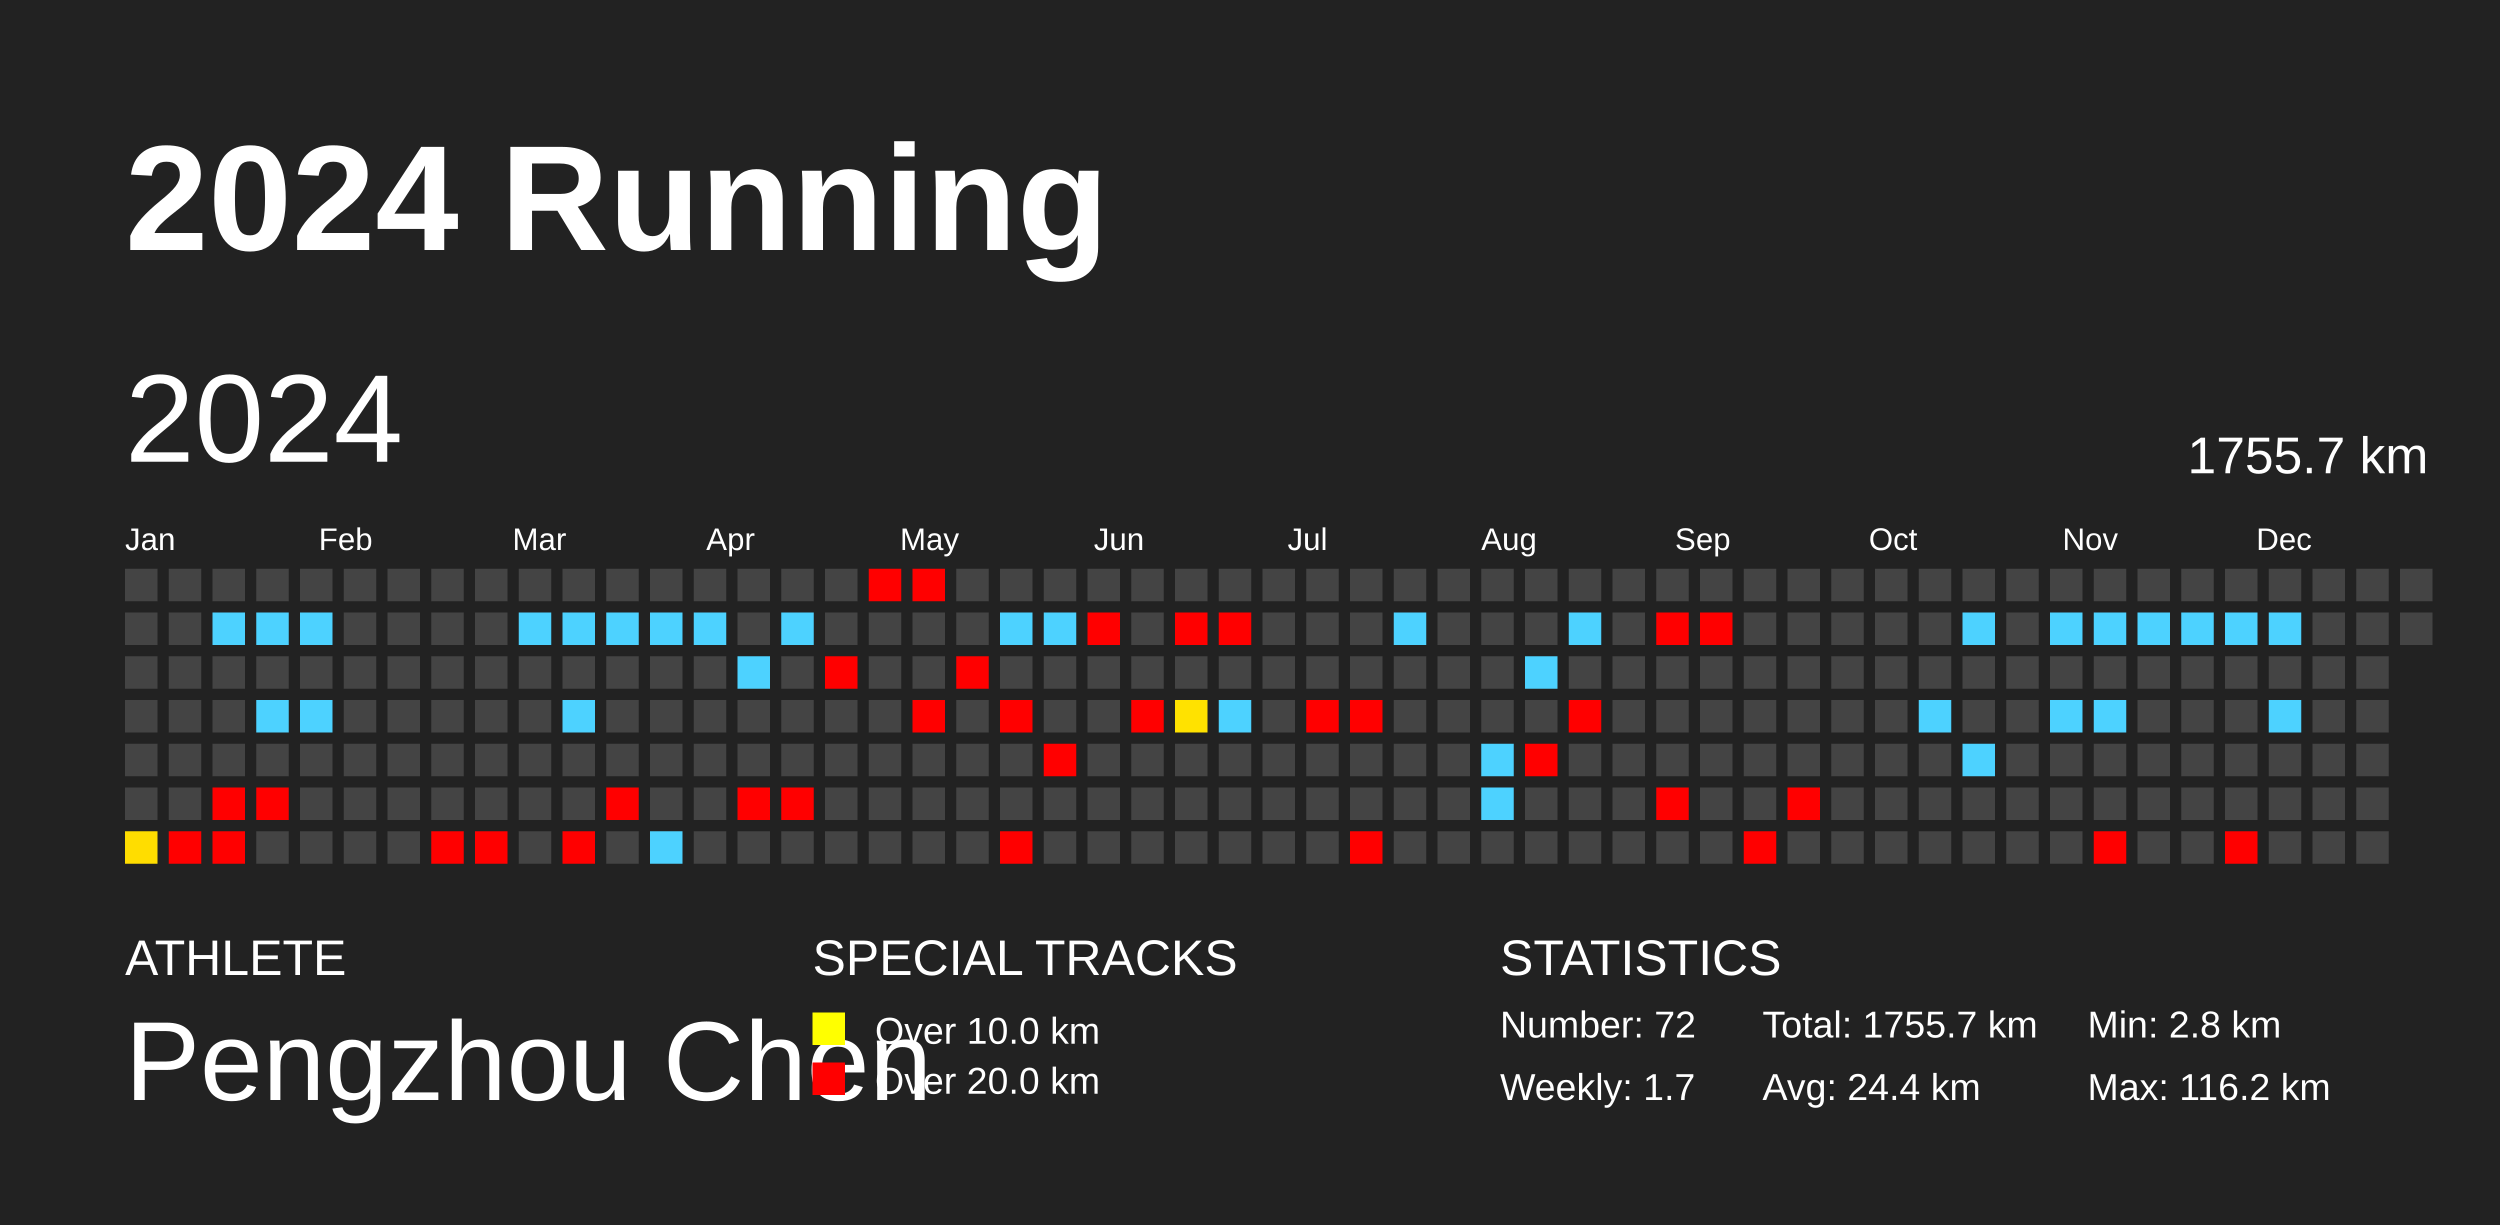
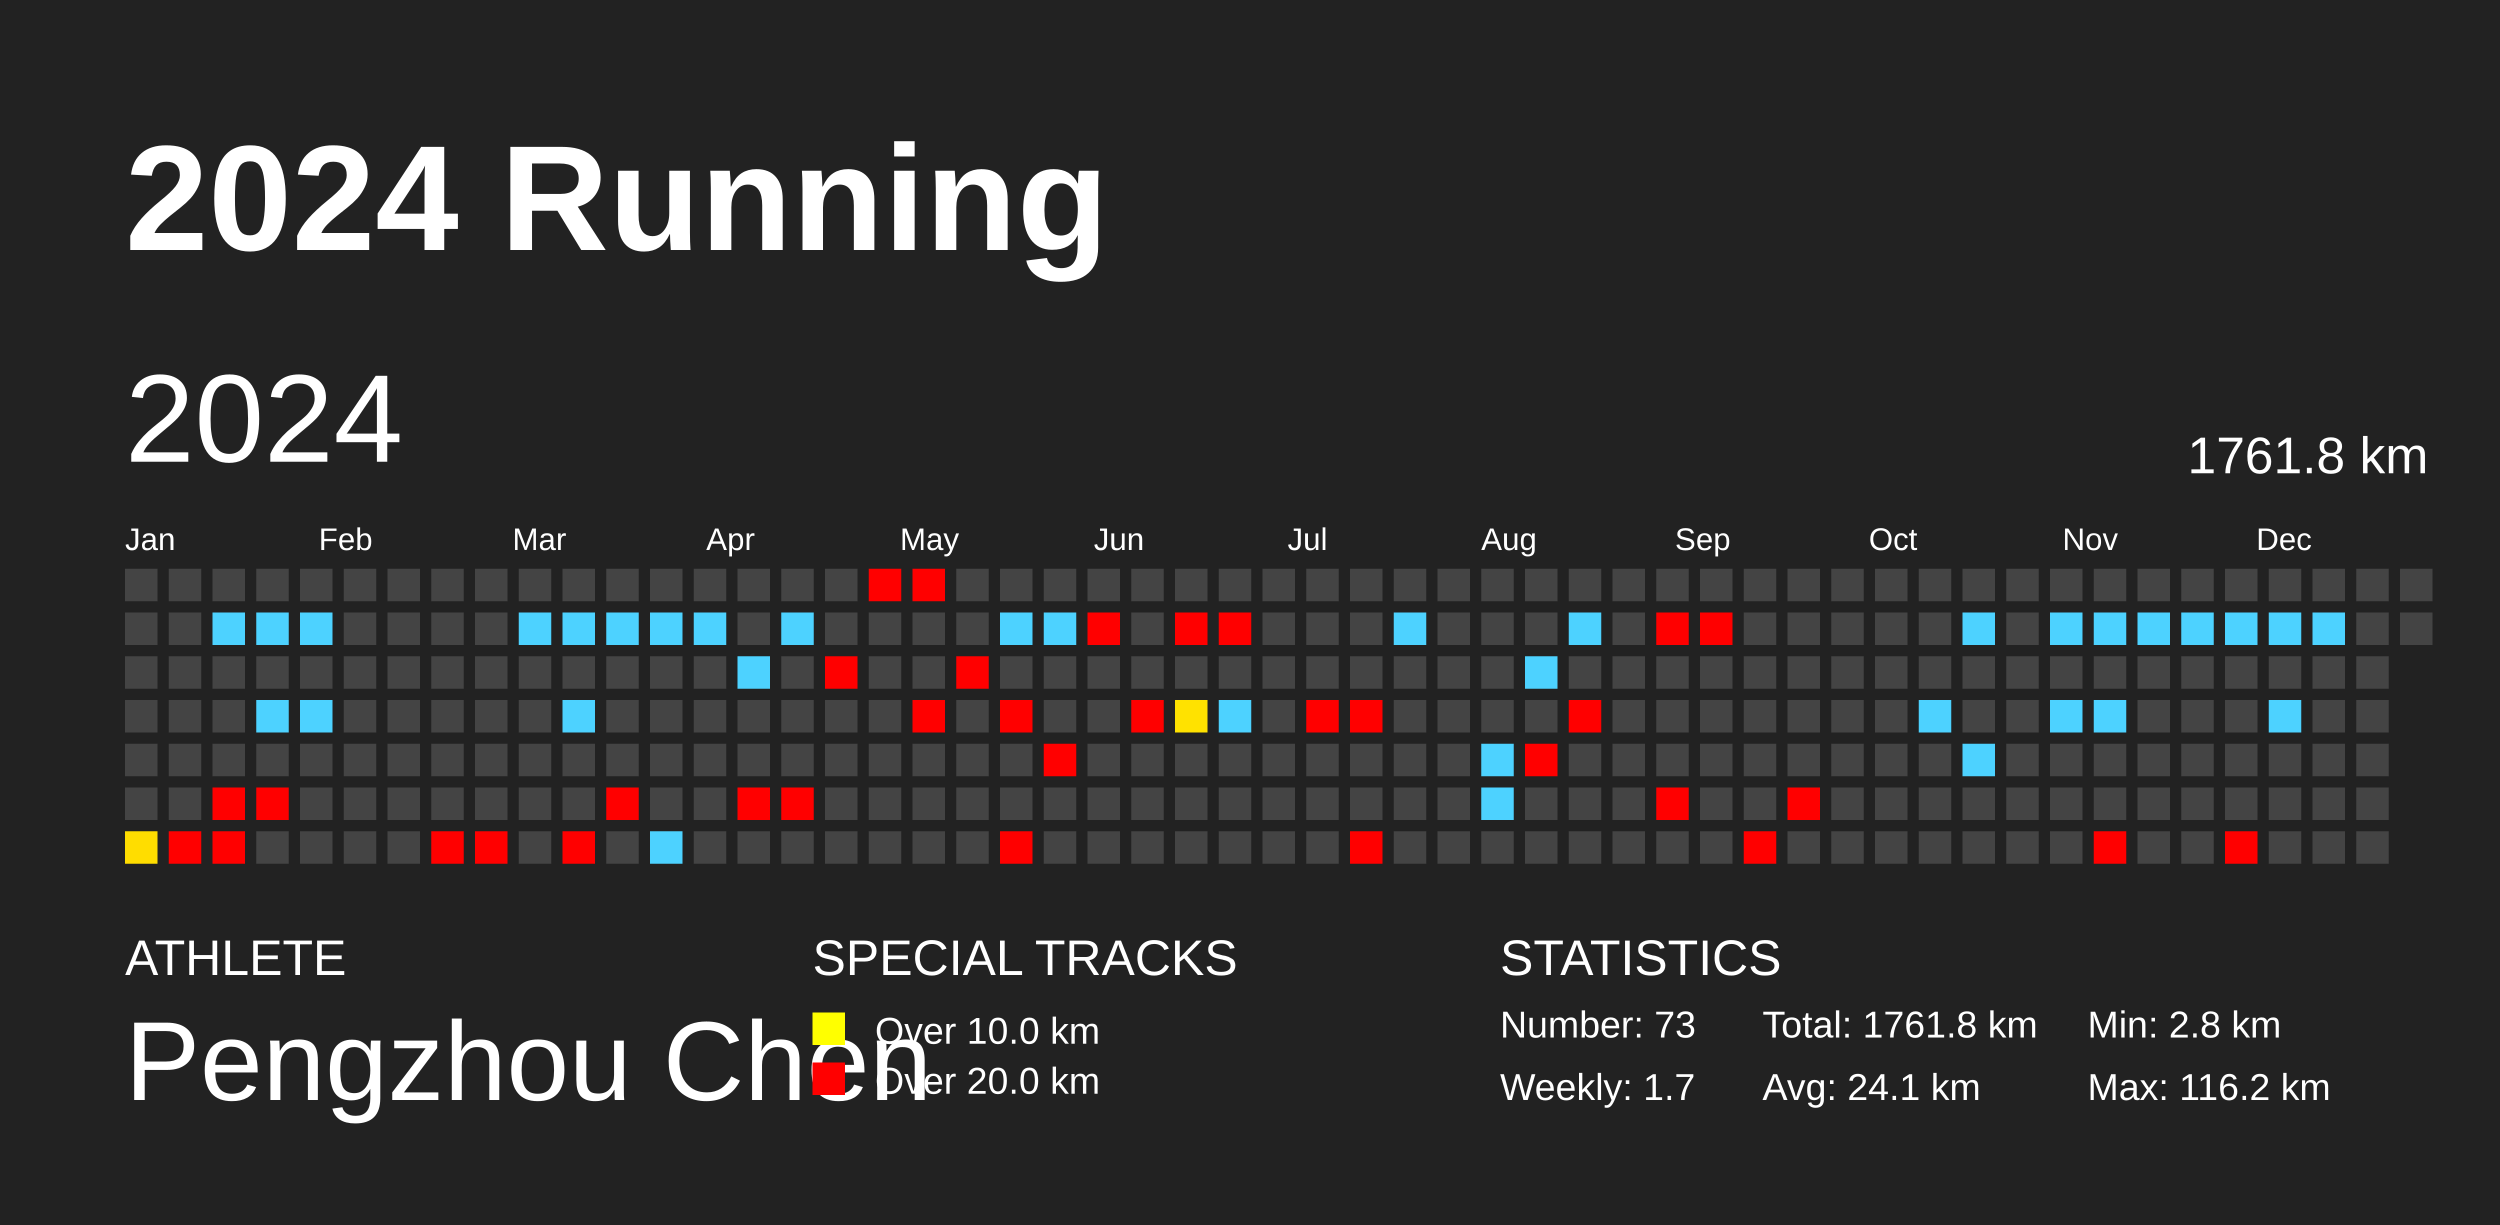
<svg xmlns="http://www.w3.org/2000/svg" baseProfile="full" height="98mm" version="1.1" viewBox="0,0,200,98" width="200mm">
  <defs />
  <rect fill="#222222" height="98" width="200" x="0" y="0" />
  <text fill="#FFFFFF" style="font-size:12px; font-family:Arial; font-weight:bold;" x="10" y="20">2024 Running</text>
  <text fill="#FFFFFF" style="font-size:4px; font-family:Arial" x="10" y="78">ATHLETE</text>
  <text fill="#FFFFFF" style="font-size:9px; font-family:Arial" x="10" y="88">Pengzhou Chen</text>
  <text fill="#FFFFFF" style="font-size:4px; font-family:Arial" x="65" y="78">SPECIAL TRACKS</text>
  <rect fill="yellow" height="2.6" width="2.6" x="65" y="81" />
  <text fill="#FFFFFF" style="font-size:3px; font-family:Arial" x="70" y="83.5">Over 10.0 km</text>
  <rect fill="red" height="2.6" width="2.6" x="65" y="85" />
  <text fill="#FFFFFF" style="font-size:3px; font-family:Arial" x="70" y="87.5">Over 20.0 km</text>
  <text fill="#FFFFFF" style="font-size:4px; font-family:Arial" x="120" y="78">STATISTICS</text>
-   <text fill="#FFFFFF" style="font-size:3px; font-family:Arial" x="120" y="83">Number: 72</text>
+   <text fill="#FFFFFF" style="font-size:3px; font-family:Arial" x="120" y="83">Number: 73</text>
  <text fill="#FFFFFF" style="font-size:3px; font-family:Arial" x="120" y="88">Weekly: 1.7</text>
-   <text fill="#FFFFFF" style="font-size:3px; font-family:Arial" x="141" y="83">Total: 1755.7 km</text>
-   <text fill="#FFFFFF" style="font-size:3px; font-family:Arial" x="141" y="88">Avg: 24.4 km</text>
+   <text fill="#FFFFFF" style="font-size:3px; font-family:Arial" x="141" y="83">Total: 1761.8 km</text>
+   <text fill="#FFFFFF" style="font-size:3px; font-family:Arial" x="141" y="88">Avg: 24.1 km</text>
  <text fill="#FFFFFF" style="font-size:3px; font-family:Arial" x="167" y="83">Min: 2.8 km</text>
  <text fill="#FFFFFF" style="font-size:3px; font-family:Arial" x="167" y="88">Max: 116.2 km</text>
  <text dominant-baseline="hanging" fill="#FFFFFF" style="font-size:10.0px; font-family:Arial;" x="10" y="30">2024</text>
-   <text dominant-baseline="hanging" fill="#FFFFFF" style="font-size:4.125px; font-family:Arial;" x="175" y="35">1755.7 km</text>
+   <text dominant-baseline="hanging" fill="#FFFFFF" style="font-size:4.125px; font-family:Arial;" x="175" y="35">1761.8 km</text>
  <text fill="#FFFFFF" style="font-size:2.5px; font-family:Arial" x="10.0" y="44">Jan</text>
  <text fill="#FFFFFF" style="font-size:2.5px; font-family:Arial" x="25.5" y="44">Feb</text>
  <text fill="#FFFFFF" style="font-size:2.5px; font-family:Arial" x="41.0" y="44">Mar</text>
  <text fill="#FFFFFF" style="font-size:2.5px; font-family:Arial" x="56.5" y="44">Apr</text>
  <text fill="#FFFFFF" style="font-size:2.5px; font-family:Arial" x="72.0" y="44">May</text>
  <text fill="#FFFFFF" style="font-size:2.5px; font-family:Arial" x="87.5" y="44">Jun</text>
  <text fill="#FFFFFF" style="font-size:2.5px; font-family:Arial" x="103.0" y="44">Jul</text>
  <text fill="#FFFFFF" style="font-size:2.5px; font-family:Arial" x="118.5" y="44">Aug</text>
  <text fill="#FFFFFF" style="font-size:2.5px; font-family:Arial" x="134.0" y="44">Sep</text>
  <text fill="#FFFFFF" style="font-size:2.5px; font-family:Arial" x="149.5" y="44">Oct</text>
  <text fill="#FFFFFF" style="font-size:2.5px; font-family:Arial" x="165.0" y="44">Nov</text>
  <text fill="#FFFFFF" style="font-size:2.5px; font-family:Arial" x="180.5" y="44">Dec</text>
  <rect fill="#444444" height="2.6" width="2.6" x="10.0" y="45.5" />
  <rect fill="#444444" height="2.6" width="2.6" x="10.0" y="49.0" />
  <rect fill="#444444" height="2.6" width="2.6" x="10.0" y="52.5" />
  <rect fill="#444444" height="2.6" width="2.6" x="10.0" y="56.0" />
  <rect fill="#444444" height="2.6" width="2.6" x="10.0" y="59.5" />
  <rect fill="#444444" height="2.6" width="2.6" x="10.0" y="63.0" />
  <rect fill="#ffdd00" height="2.6" width="2.6" x="10.0" y="66.5" />
  <rect fill="#444444" height="2.6" width="2.6" x="13.5" y="45.5" />
  <rect fill="#444444" height="2.6" width="2.6" x="13.5" y="49.0" />
  <rect fill="#444444" height="2.6" width="2.6" x="13.5" y="52.5" />
  <rect fill="#444444" height="2.6" width="2.6" x="13.5" y="56.0" />
  <rect fill="#444444" height="2.6" width="2.6" x="13.5" y="59.5" />
  <rect fill="#444444" height="2.6" width="2.6" x="13.5" y="63.0" />
  <rect fill="red" height="2.6" width="2.6" x="13.5" y="66.5" />
  <rect fill="#444444" height="2.6" width="2.6" x="17.0" y="45.5" />
  <rect fill="#4dd2ff" height="2.6" width="2.6" x="17.0" y="49.0" />
  <rect fill="#444444" height="2.6" width="2.6" x="17.0" y="52.5" />
  <rect fill="#444444" height="2.6" width="2.6" x="17.0" y="56.0" />
  <rect fill="#444444" height="2.6" width="2.6" x="17.0" y="59.5" />
  <rect fill="red" height="2.6" width="2.6" x="17.0" y="63.0" />
  <rect fill="red" height="2.6" width="2.6" x="17.0" y="66.5" />
  <rect fill="#444444" height="2.6" width="2.6" x="20.5" y="45.5" />
  <rect fill="#4dd2ff" height="2.6" width="2.6" x="20.5" y="49.0" />
  <rect fill="#444444" height="2.6" width="2.6" x="20.5" y="52.5" />
  <rect fill="#4dd2ff" height="2.6" width="2.6" x="20.5" y="56.0" />
  <rect fill="#444444" height="2.6" width="2.6" x="20.5" y="59.5" />
  <rect fill="red" height="2.6" width="2.6" x="20.5" y="63.0" />
  <rect fill="#444444" height="2.6" width="2.6" x="20.5" y="66.5" />
  <rect fill="#444444" height="2.6" width="2.6" x="24.0" y="45.5" />
  <rect fill="#4dd2ff" height="2.6" width="2.6" x="24.0" y="49.0" />
  <rect fill="#444444" height="2.6" width="2.6" x="24.0" y="52.5" />
  <rect fill="#4dd2ff" height="2.6" width="2.6" x="24.0" y="56.0" />
  <rect fill="#444444" height="2.6" width="2.6" x="24.0" y="59.5" />
  <rect fill="#444444" height="2.6" width="2.6" x="24.0" y="63.0" />
  <rect fill="#444444" height="2.6" width="2.6" x="24.0" y="66.5" />
  <rect fill="#444444" height="2.6" width="2.6" x="27.5" y="45.5" />
  <rect fill="#444444" height="2.6" width="2.6" x="27.5" y="49.0" />
  <rect fill="#444444" height="2.6" width="2.6" x="27.5" y="52.5" />
  <rect fill="#444444" height="2.6" width="2.6" x="27.5" y="56.0" />
  <rect fill="#444444" height="2.6" width="2.6" x="27.5" y="59.5" />
  <rect fill="#444444" height="2.6" width="2.6" x="27.5" y="63.0" />
  <rect fill="#444444" height="2.6" width="2.6" x="27.5" y="66.5" />
  <rect fill="#444444" height="2.6" width="2.6" x="31.0" y="45.5" />
  <rect fill="#444444" height="2.6" width="2.6" x="31.0" y="49.0" />
  <rect fill="#444444" height="2.6" width="2.6" x="31.0" y="52.5" />
  <rect fill="#444444" height="2.6" width="2.6" x="31.0" y="56.0" />
  <rect fill="#444444" height="2.6" width="2.6" x="31.0" y="59.5" />
  <rect fill="#444444" height="2.6" width="2.6" x="31.0" y="63.0" />
  <rect fill="#444444" height="2.6" width="2.6" x="31.0" y="66.5" />
  <rect fill="#444444" height="2.6" width="2.6" x="34.5" y="45.5" />
  <rect fill="#444444" height="2.6" width="2.6" x="34.5" y="49.0" />
  <rect fill="#444444" height="2.6" width="2.6" x="34.5" y="52.5" />
  <rect fill="#444444" height="2.6" width="2.6" x="34.5" y="56.0" />
  <rect fill="#444444" height="2.6" width="2.6" x="34.5" y="59.5" />
  <rect fill="#444444" height="2.6" width="2.6" x="34.5" y="63.0" />
  <rect fill="red" height="2.6" width="2.6" x="34.5" y="66.5" />
  <rect fill="#444444" height="2.6" width="2.6" x="38.0" y="45.5" />
  <rect fill="#444444" height="2.6" width="2.6" x="38.0" y="49.0" />
  <rect fill="#444444" height="2.6" width="2.6" x="38.0" y="52.5" />
  <rect fill="#444444" height="2.6" width="2.6" x="38.0" y="56.0" />
  <rect fill="#444444" height="2.6" width="2.6" x="38.0" y="59.5" />
  <rect fill="#444444" height="2.6" width="2.6" x="38.0" y="63.0" />
  <rect fill="red" height="2.6" width="2.6" x="38.0" y="66.5" />
  <rect fill="#444444" height="2.6" width="2.6" x="41.5" y="45.5" />
  <rect fill="#4dd2ff" height="2.6" width="2.6" x="41.5" y="49.0" />
  <rect fill="#444444" height="2.6" width="2.6" x="41.5" y="52.5" />
  <rect fill="#444444" height="2.6" width="2.6" x="41.5" y="56.0" />
  <rect fill="#444444" height="2.6" width="2.6" x="41.5" y="59.5" />
  <rect fill="#444444" height="2.6" width="2.6" x="41.5" y="63.0" />
  <rect fill="#444444" height="2.6" width="2.6" x="41.5" y="66.5" />
  <rect fill="#444444" height="2.6" width="2.6" x="45.0" y="45.5" />
  <rect fill="#4dd2ff" height="2.6" width="2.6" x="45.0" y="49.0" />
  <rect fill="#444444" height="2.6" width="2.6" x="45.0" y="52.5" />
  <rect fill="#4dd2ff" height="2.6" width="2.6" x="45.0" y="56.0" />
  <rect fill="#444444" height="2.6" width="2.6" x="45.0" y="59.5" />
  <rect fill="#444444" height="2.6" width="2.6" x="45.0" y="63.0" />
  <rect fill="red" height="2.6" width="2.6" x="45.0" y="66.5" />
  <rect fill="#444444" height="2.6" width="2.6" x="48.5" y="45.5" />
  <rect fill="#4dd2ff" height="2.6" width="2.6" x="48.5" y="49.0" />
  <rect fill="#444444" height="2.6" width="2.6" x="48.5" y="52.5" />
  <rect fill="#444444" height="2.6" width="2.6" x="48.5" y="56.0" />
  <rect fill="#444444" height="2.6" width="2.6" x="48.5" y="59.5" />
  <rect fill="red" height="2.6" width="2.6" x="48.5" y="63.0" />
  <rect fill="#444444" height="2.6" width="2.6" x="48.5" y="66.5" />
  <rect fill="#444444" height="2.6" width="2.6" x="52.0" y="45.5" />
  <rect fill="#4dd2ff" height="2.6" width="2.6" x="52.0" y="49.0" />
  <rect fill="#444444" height="2.6" width="2.6" x="52.0" y="52.5" />
  <rect fill="#444444" height="2.6" width="2.6" x="52.0" y="56.0" />
  <rect fill="#444444" height="2.6" width="2.6" x="52.0" y="59.5" />
  <rect fill="#444444" height="2.6" width="2.6" x="52.0" y="63.0" />
  <rect fill="#4dd2ff" height="2.6" width="2.6" x="52.0" y="66.5" />
  <rect fill="#444444" height="2.6" width="2.6" x="55.5" y="45.5" />
  <rect fill="#4dd2ff" height="2.6" width="2.6" x="55.5" y="49.0" />
  <rect fill="#444444" height="2.6" width="2.6" x="55.5" y="52.5" />
  <rect fill="#444444" height="2.6" width="2.6" x="55.5" y="56.0" />
  <rect fill="#444444" height="2.6" width="2.6" x="55.5" y="59.5" />
  <rect fill="#444444" height="2.6" width="2.6" x="55.5" y="63.0" />
  <rect fill="#444444" height="2.6" width="2.6" x="55.5" y="66.5" />
  <rect fill="#444444" height="2.6" width="2.6" x="59.0" y="45.5" />
  <rect fill="#444444" height="2.6" width="2.6" x="59.0" y="49.0" />
  <rect fill="#4dd2ff" height="2.6" width="2.6" x="59.0" y="52.5" />
  <rect fill="#444444" height="2.6" width="2.6" x="59.0" y="56.0" />
  <rect fill="#444444" height="2.6" width="2.6" x="59.0" y="59.5" />
  <rect fill="red" height="2.6" width="2.6" x="59.0" y="63.0" />
  <rect fill="#444444" height="2.6" width="2.6" x="59.0" y="66.5" />
  <rect fill="#444444" height="2.6" width="2.6" x="62.5" y="45.5" />
  <rect fill="#4dd2ff" height="2.6" width="2.6" x="62.5" y="49.0" />
  <rect fill="#444444" height="2.6" width="2.6" x="62.5" y="52.5" />
  <rect fill="#444444" height="2.6" width="2.6" x="62.5" y="56.0" />
  <rect fill="#444444" height="2.6" width="2.6" x="62.5" y="59.5" />
  <rect fill="red" height="2.6" width="2.6" x="62.5" y="63.0" />
  <rect fill="#444444" height="2.6" width="2.6" x="62.5" y="66.5" />
  <rect fill="#444444" height="2.6" width="2.6" x="66.0" y="45.5" />
  <rect fill="#444444" height="2.6" width="2.6" x="66.0" y="49.0" />
  <rect fill="red" height="2.6" width="2.6" x="66.0" y="52.5" />
  <rect fill="#444444" height="2.6" width="2.6" x="66.0" y="56.0" />
  <rect fill="#444444" height="2.6" width="2.6" x="66.0" y="59.5" />
  <rect fill="#444444" height="2.6" width="2.6" x="66.0" y="63.0" />
  <rect fill="#444444" height="2.6" width="2.6" x="66.0" y="66.5" />
  <rect fill="red" height="2.6" width="2.6" x="69.5" y="45.5" />
  <rect fill="#444444" height="2.6" width="2.6" x="69.5" y="49.0" />
  <rect fill="#444444" height="2.6" width="2.6" x="69.5" y="52.5" />
  <rect fill="#444444" height="2.6" width="2.6" x="69.5" y="56.0" />
  <rect fill="#444444" height="2.6" width="2.6" x="69.5" y="59.5" />
  <rect fill="#444444" height="2.6" width="2.6" x="69.5" y="63.0" />
  <rect fill="#444444" height="2.6" width="2.6" x="69.5" y="66.5" />
  <rect fill="red" height="2.6" width="2.6" x="73.0" y="45.5" />
  <rect fill="#444444" height="2.6" width="2.6" x="73.0" y="49.0" />
  <rect fill="#444444" height="2.6" width="2.6" x="73.0" y="52.5" />
  <rect fill="red" height="2.6" width="2.6" x="73.0" y="56.0" />
  <rect fill="#444444" height="2.6" width="2.6" x="73.0" y="59.5" />
  <rect fill="#444444" height="2.6" width="2.6" x="73.0" y="63.0" />
  <rect fill="#444444" height="2.6" width="2.6" x="73.0" y="66.5" />
  <rect fill="#444444" height="2.6" width="2.6" x="76.5" y="45.5" />
  <rect fill="#444444" height="2.6" width="2.6" x="76.5" y="49.0" />
  <rect fill="red" height="2.6" width="2.6" x="76.5" y="52.5" />
  <rect fill="#444444" height="2.6" width="2.6" x="76.5" y="56.0" />
  <rect fill="#444444" height="2.6" width="2.6" x="76.5" y="59.5" />
  <rect fill="#444444" height="2.6" width="2.6" x="76.5" y="63.0" />
  <rect fill="#444444" height="2.6" width="2.6" x="76.5" y="66.5" />
  <rect fill="#444444" height="2.6" width="2.6" x="80.0" y="45.5" />
  <rect fill="#4dd2ff" height="2.6" width="2.6" x="80.0" y="49.0" />
  <rect fill="#444444" height="2.6" width="2.6" x="80.0" y="52.5" />
  <rect fill="red" height="2.6" width="2.6" x="80.0" y="56.0" />
  <rect fill="#444444" height="2.6" width="2.6" x="80.0" y="59.5" />
  <rect fill="#444444" height="2.6" width="2.6" x="80.0" y="63.0" />
  <rect fill="red" height="2.6" width="2.6" x="80.0" y="66.5" />
  <rect fill="#444444" height="2.6" width="2.6" x="83.5" y="45.5" />
  <rect fill="#4dd2ff" height="2.6" width="2.6" x="83.5" y="49.0" />
  <rect fill="#444444" height="2.6" width="2.6" x="83.5" y="52.5" />
  <rect fill="#444444" height="2.6" width="2.6" x="83.5" y="56.0" />
  <rect fill="red" height="2.6" width="2.6" x="83.5" y="59.5" />
  <rect fill="#444444" height="2.6" width="2.6" x="83.5" y="63.0" />
  <rect fill="#444444" height="2.6" width="2.6" x="83.5" y="66.5" />
  <rect fill="#444444" height="2.6" width="2.6" x="87.0" y="45.5" />
  <rect fill="red" height="2.6" width="2.6" x="87.0" y="49.0" />
  <rect fill="#444444" height="2.6" width="2.6" x="87.0" y="52.5" />
  <rect fill="#444444" height="2.6" width="2.6" x="87.0" y="56.0" />
  <rect fill="#444444" height="2.6" width="2.6" x="87.0" y="59.5" />
  <rect fill="#444444" height="2.6" width="2.6" x="87.0" y="63.0" />
  <rect fill="#444444" height="2.6" width="2.6" x="87.0" y="66.5" />
  <rect fill="#444444" height="2.6" width="2.6" x="90.5" y="45.5" />
  <rect fill="#444444" height="2.6" width="2.6" x="90.5" y="49.0" />
  <rect fill="#444444" height="2.6" width="2.6" x="90.5" y="52.5" />
  <rect fill="red" height="2.6" width="2.6" x="90.5" y="56.0" />
  <rect fill="#444444" height="2.6" width="2.6" x="90.5" y="59.5" />
  <rect fill="#444444" height="2.6" width="2.6" x="90.5" y="63.0" />
  <rect fill="#444444" height="2.6" width="2.6" x="90.5" y="66.5" />
  <rect fill="#444444" height="2.6" width="2.6" x="94.0" y="45.5" />
  <rect fill="red" height="2.6" width="2.6" x="94.0" y="49.0" />
  <rect fill="#444444" height="2.6" width="2.6" x="94.0" y="52.5" />
  <rect fill="#ffe200" height="2.6" width="2.6" x="94.0" y="56.0" />
  <rect fill="#444444" height="2.6" width="2.6" x="94.0" y="59.5" />
  <rect fill="#444444" height="2.6" width="2.6" x="94.0" y="63.0" />
  <rect fill="#444444" height="2.6" width="2.6" x="94.0" y="66.5" />
  <rect fill="#444444" height="2.6" width="2.6" x="97.5" y="45.5" />
  <rect fill="red" height="2.6" width="2.6" x="97.5" y="49.0" />
  <rect fill="#444444" height="2.6" width="2.6" x="97.5" y="52.5" />
  <rect fill="#4dd2ff" height="2.6" width="2.6" x="97.5" y="56.0" />
  <rect fill="#444444" height="2.6" width="2.6" x="97.5" y="59.5" />
  <rect fill="#444444" height="2.6" width="2.6" x="97.5" y="63.0" />
  <rect fill="#444444" height="2.6" width="2.6" x="97.5" y="66.5" />
  <rect fill="#444444" height="2.6" width="2.6" x="101.0" y="45.5" />
  <rect fill="#444444" height="2.6" width="2.6" x="101.0" y="49.0" />
  <rect fill="#444444" height="2.6" width="2.6" x="101.0" y="52.5" />
  <rect fill="#444444" height="2.6" width="2.6" x="101.0" y="56.0" />
  <rect fill="#444444" height="2.6" width="2.6" x="101.0" y="59.5" />
  <rect fill="#444444" height="2.6" width="2.6" x="101.0" y="63.0" />
  <rect fill="#444444" height="2.6" width="2.6" x="101.0" y="66.5" />
  <rect fill="#444444" height="2.6" width="2.6" x="104.5" y="45.5" />
  <rect fill="#444444" height="2.6" width="2.6" x="104.5" y="49.0" />
  <rect fill="#444444" height="2.6" width="2.6" x="104.5" y="52.5" />
  <rect fill="red" height="2.6" width="2.6" x="104.5" y="56.0" />
  <rect fill="#444444" height="2.6" width="2.6" x="104.5" y="59.5" />
  <rect fill="#444444" height="2.6" width="2.6" x="104.5" y="63.0" />
  <rect fill="#444444" height="2.6" width="2.6" x="104.5" y="66.5" />
  <rect fill="#444444" height="2.6" width="2.6" x="108.0" y="45.5" />
  <rect fill="#444444" height="2.6" width="2.6" x="108.0" y="49.0" />
  <rect fill="#444444" height="2.6" width="2.6" x="108.0" y="52.5" />
  <rect fill="red" height="2.6" width="2.6" x="108.0" y="56.0" />
  <rect fill="#444444" height="2.6" width="2.6" x="108.0" y="59.5" />
  <rect fill="#444444" height="2.6" width="2.6" x="108.0" y="63.0" />
  <rect fill="red" height="2.6" width="2.6" x="108.0" y="66.5" />
  <rect fill="#444444" height="2.6" width="2.6" x="111.5" y="45.5" />
  <rect fill="#4dd2ff" height="2.6" width="2.6" x="111.5" y="49.0" />
  <rect fill="#444444" height="2.6" width="2.6" x="111.5" y="52.5" />
  <rect fill="#444444" height="2.6" width="2.6" x="111.5" y="56.0" />
  <rect fill="#444444" height="2.6" width="2.6" x="111.5" y="59.5" />
  <rect fill="#444444" height="2.6" width="2.6" x="111.5" y="63.0" />
  <rect fill="#444444" height="2.6" width="2.6" x="111.5" y="66.5" />
  <rect fill="#444444" height="2.6" width="2.6" x="115.0" y="45.5" />
  <rect fill="#444444" height="2.6" width="2.6" x="115.0" y="49.0" />
  <rect fill="#444444" height="2.6" width="2.6" x="115.0" y="52.5" />
  <rect fill="#444444" height="2.6" width="2.6" x="115.0" y="56.0" />
  <rect fill="#444444" height="2.6" width="2.6" x="115.0" y="59.5" />
  <rect fill="#444444" height="2.6" width="2.6" x="115.0" y="63.0" />
  <rect fill="#444444" height="2.6" width="2.6" x="115.0" y="66.5" />
  <rect fill="#444444" height="2.6" width="2.6" x="118.5" y="45.5" />
  <rect fill="#444444" height="2.6" width="2.6" x="118.5" y="49.0" />
  <rect fill="#444444" height="2.6" width="2.6" x="118.5" y="52.5" />
  <rect fill="#444444" height="2.6" width="2.6" x="118.5" y="56.0" />
  <rect fill="#4dd2ff" height="2.6" width="2.6" x="118.5" y="59.5" />
  <rect fill="#4dd2ff" height="2.6" width="2.6" x="118.5" y="63.0" />
  <rect fill="#444444" height="2.6" width="2.6" x="118.5" y="66.5" />
  <rect fill="#444444" height="2.6" width="2.6" x="122.0" y="45.5" />
  <rect fill="#444444" height="2.6" width="2.6" x="122.0" y="49.0" />
  <rect fill="#4dd2ff" height="2.6" width="2.6" x="122.0" y="52.5" />
  <rect fill="#444444" height="2.6" width="2.6" x="122.0" y="56.0" />
  <rect fill="red" height="2.6" width="2.6" x="122.0" y="59.5" />
  <rect fill="#444444" height="2.6" width="2.6" x="122.0" y="63.0" />
  <rect fill="#444444" height="2.6" width="2.6" x="122.0" y="66.5" />
  <rect fill="#444444" height="2.6" width="2.6" x="125.5" y="45.5" />
  <rect fill="#4dd2ff" height="2.6" width="2.6" x="125.5" y="49.0" />
  <rect fill="#444444" height="2.6" width="2.6" x="125.5" y="52.5" />
  <rect fill="red" height="2.6" width="2.6" x="125.5" y="56.0" />
  <rect fill="#444444" height="2.6" width="2.6" x="125.5" y="59.5" />
  <rect fill="#444444" height="2.6" width="2.6" x="125.5" y="63.0" />
  <rect fill="#444444" height="2.6" width="2.6" x="125.5" y="66.5" />
  <rect fill="#444444" height="2.6" width="2.6" x="129.0" y="45.5" />
  <rect fill="#444444" height="2.6" width="2.6" x="129.0" y="49.0" />
  <rect fill="#444444" height="2.6" width="2.6" x="129.0" y="52.5" />
  <rect fill="#444444" height="2.6" width="2.6" x="129.0" y="56.0" />
  <rect fill="#444444" height="2.6" width="2.6" x="129.0" y="59.5" />
  <rect fill="#444444" height="2.6" width="2.6" x="129.0" y="63.0" />
  <rect fill="#444444" height="2.6" width="2.6" x="129.0" y="66.5" />
  <rect fill="#444444" height="2.6" width="2.6" x="132.5" y="45.5" />
  <rect fill="red" height="2.6" width="2.6" x="132.5" y="49.0" />
  <rect fill="#444444" height="2.6" width="2.6" x="132.5" y="52.5" />
  <rect fill="#444444" height="2.6" width="2.6" x="132.5" y="56.0" />
  <rect fill="#444444" height="2.6" width="2.6" x="132.5" y="59.5" />
  <rect fill="red" height="2.6" width="2.6" x="132.5" y="63.0" />
  <rect fill="#444444" height="2.6" width="2.6" x="132.5" y="66.5" />
  <rect fill="#444444" height="2.6" width="2.6" x="136.0" y="45.5" />
  <rect fill="red" height="2.6" width="2.6" x="136.0" y="49.0" />
  <rect fill="#444444" height="2.6" width="2.6" x="136.0" y="52.5" />
  <rect fill="#444444" height="2.6" width="2.6" x="136.0" y="56.0" />
  <rect fill="#444444" height="2.6" width="2.6" x="136.0" y="59.5" />
  <rect fill="#444444" height="2.6" width="2.6" x="136.0" y="63.0" />
  <rect fill="#444444" height="2.6" width="2.6" x="136.0" y="66.5" />
  <rect fill="#444444" height="2.6" width="2.6" x="139.5" y="45.5" />
  <rect fill="#444444" height="2.6" width="2.6" x="139.5" y="49.0" />
  <rect fill="#444444" height="2.6" width="2.6" x="139.5" y="52.5" />
  <rect fill="#444444" height="2.6" width="2.6" x="139.5" y="56.0" />
  <rect fill="#444444" height="2.6" width="2.6" x="139.5" y="59.5" />
  <rect fill="#444444" height="2.6" width="2.6" x="139.5" y="63.0" />
  <rect fill="red" height="2.6" width="2.6" x="139.5" y="66.5" />
  <rect fill="#444444" height="2.6" width="2.6" x="143.0" y="45.5" />
  <rect fill="#444444" height="2.6" width="2.6" x="143.0" y="49.0" />
  <rect fill="#444444" height="2.6" width="2.6" x="143.0" y="52.5" />
  <rect fill="#444444" height="2.6" width="2.6" x="143.0" y="56.0" />
  <rect fill="#444444" height="2.6" width="2.6" x="143.0" y="59.5" />
  <rect fill="red" height="2.6" width="2.6" x="143.0" y="63.0" />
  <rect fill="#444444" height="2.6" width="2.6" x="143.0" y="66.5" />
  <rect fill="#444444" height="2.6" width="2.6" x="146.5" y="45.5" />
  <rect fill="#444444" height="2.6" width="2.6" x="146.5" y="49.0" />
  <rect fill="#444444" height="2.6" width="2.6" x="146.5" y="52.5" />
  <rect fill="#444444" height="2.6" width="2.6" x="146.5" y="56.0" />
  <rect fill="#444444" height="2.6" width="2.6" x="146.5" y="59.5" />
  <rect fill="#444444" height="2.6" width="2.6" x="146.5" y="63.0" />
  <rect fill="#444444" height="2.6" width="2.6" x="146.5" y="66.5" />
  <rect fill="#444444" height="2.6" width="2.6" x="150.0" y="45.5" />
  <rect fill="#444444" height="2.6" width="2.6" x="150.0" y="49.0" />
  <rect fill="#444444" height="2.6" width="2.6" x="150.0" y="52.5" />
  <rect fill="#444444" height="2.6" width="2.6" x="150.0" y="56.0" />
  <rect fill="#444444" height="2.6" width="2.6" x="150.0" y="59.5" />
  <rect fill="#444444" height="2.6" width="2.6" x="150.0" y="63.0" />
  <rect fill="#444444" height="2.6" width="2.6" x="150.0" y="66.5" />
  <rect fill="#444444" height="2.6" width="2.6" x="153.5" y="45.5" />
  <rect fill="#444444" height="2.6" width="2.6" x="153.5" y="49.0" />
  <rect fill="#444444" height="2.6" width="2.6" x="153.5" y="52.5" />
  <rect fill="#4dd2ff" height="2.6" width="2.6" x="153.5" y="56.0" />
  <rect fill="#444444" height="2.6" width="2.6" x="153.5" y="59.5" />
  <rect fill="#444444" height="2.6" width="2.6" x="153.5" y="63.0" />
  <rect fill="#444444" height="2.6" width="2.6" x="153.5" y="66.5" />
  <rect fill="#444444" height="2.6" width="2.6" x="157.0" y="45.5" />
  <rect fill="#4dd2ff" height="2.6" width="2.6" x="157.0" y="49.0" />
  <rect fill="#444444" height="2.6" width="2.6" x="157.0" y="52.5" />
  <rect fill="#444444" height="2.6" width="2.6" x="157.0" y="56.0" />
  <rect fill="#4dd2ff" height="2.6" width="2.6" x="157.0" y="59.5" />
  <rect fill="#444444" height="2.6" width="2.6" x="157.0" y="63.0" />
  <rect fill="#444444" height="2.6" width="2.6" x="157.0" y="66.5" />
  <rect fill="#444444" height="2.6" width="2.6" x="160.5" y="45.5" />
  <rect fill="#444444" height="2.6" width="2.6" x="160.5" y="49.0" />
  <rect fill="#444444" height="2.6" width="2.6" x="160.5" y="52.5" />
  <rect fill="#444444" height="2.6" width="2.6" x="160.5" y="56.0" />
  <rect fill="#444444" height="2.6" width="2.6" x="160.5" y="59.5" />
  <rect fill="#444444" height="2.6" width="2.6" x="160.5" y="63.0" />
  <rect fill="#444444" height="2.6" width="2.6" x="160.5" y="66.5" />
  <rect fill="#444444" height="2.6" width="2.6" x="164.0" y="45.5" />
  <rect fill="#4dd2ff" height="2.6" width="2.6" x="164.0" y="49.0" />
  <rect fill="#444444" height="2.6" width="2.6" x="164.0" y="52.5" />
  <rect fill="#4dd2ff" height="2.6" width="2.6" x="164.0" y="56.0" />
  <rect fill="#444444" height="2.6" width="2.6" x="164.0" y="59.5" />
  <rect fill="#444444" height="2.6" width="2.6" x="164.0" y="63.0" />
  <rect fill="#444444" height="2.6" width="2.6" x="164.0" y="66.5" />
  <rect fill="#444444" height="2.6" width="2.6" x="167.5" y="45.5" />
  <rect fill="#4dd2ff" height="2.6" width="2.6" x="167.5" y="49.0" />
  <rect fill="#444444" height="2.6" width="2.6" x="167.5" y="52.5" />
  <rect fill="#4dd2ff" height="2.6" width="2.6" x="167.5" y="56.0" />
  <rect fill="#444444" height="2.6" width="2.6" x="167.5" y="59.5" />
  <rect fill="#444444" height="2.6" width="2.6" x="167.5" y="63.0" />
  <rect fill="red" height="2.6" width="2.6" x="167.5" y="66.5" />
  <rect fill="#444444" height="2.6" width="2.6" x="171.0" y="45.5" />
  <rect fill="#4dd2ff" height="2.6" width="2.6" x="171.0" y="49.0" />
  <rect fill="#444444" height="2.6" width="2.6" x="171.0" y="52.5" />
  <rect fill="#444444" height="2.6" width="2.6" x="171.0" y="56.0" />
  <rect fill="#444444" height="2.6" width="2.6" x="171.0" y="59.5" />
  <rect fill="#444444" height="2.6" width="2.6" x="171.0" y="63.0" />
  <rect fill="#444444" height="2.6" width="2.6" x="171.0" y="66.5" />
  <rect fill="#444444" height="2.6" width="2.6" x="174.5" y="45.5" />
  <rect fill="#4dd2ff" height="2.6" width="2.6" x="174.5" y="49.0" />
  <rect fill="#444444" height="2.6" width="2.6" x="174.5" y="52.5" />
  <rect fill="#444444" height="2.6" width="2.6" x="174.5" y="56.0" />
  <rect fill="#444444" height="2.6" width="2.6" x="174.5" y="59.5" />
  <rect fill="#444444" height="2.6" width="2.6" x="174.5" y="63.0" />
  <rect fill="#444444" height="2.6" width="2.6" x="174.5" y="66.5" />
  <rect fill="#444444" height="2.6" width="2.6" x="178.0" y="45.5" />
  <rect fill="#4dd2ff" height="2.6" width="2.6" x="178.0" y="49.0" />
  <rect fill="#444444" height="2.6" width="2.6" x="178.0" y="52.5" />
  <rect fill="#444444" height="2.6" width="2.6" x="178.0" y="56.0" />
  <rect fill="#444444" height="2.6" width="2.6" x="178.0" y="59.5" />
  <rect fill="#444444" height="2.6" width="2.6" x="178.0" y="63.0" />
  <rect fill="red" height="2.6" width="2.6" x="178.0" y="66.5" />
  <rect fill="#444444" height="2.6" width="2.6" x="181.5" y="45.5" />
  <rect fill="#4dd2ff" height="2.6" width="2.6" x="181.5" y="49.0" />
  <rect fill="#444444" height="2.6" width="2.6" x="181.5" y="52.5" />
  <rect fill="#4dd2ff" height="2.6" width="2.6" x="181.5" y="56.0" />
  <rect fill="#444444" height="2.6" width="2.6" x="181.5" y="59.5" />
  <rect fill="#444444" height="2.6" width="2.6" x="181.5" y="63.0" />
  <rect fill="#444444" height="2.6" width="2.6" x="181.5" y="66.5" />
  <rect fill="#444444" height="2.6" width="2.6" x="185.0" y="45.5" />
-   <rect fill="#444444" height="2.6" width="2.6" x="185.0" y="49.0" />
+   <rect fill="#4dd2ff" height="2.6" width="2.6" x="185.0" y="49.0" />
  <rect fill="#444444" height="2.6" width="2.6" x="185.0" y="52.5" />
  <rect fill="#444444" height="2.6" width="2.6" x="185.0" y="56.0" />
  <rect fill="#444444" height="2.6" width="2.6" x="185.0" y="59.5" />
  <rect fill="#444444" height="2.6" width="2.6" x="185.0" y="63.0" />
  <rect fill="#444444" height="2.6" width="2.6" x="185.0" y="66.5" />
  <rect fill="#444444" height="2.6" width="2.6" x="188.5" y="45.5" />
  <rect fill="#444444" height="2.6" width="2.6" x="188.5" y="49.0" />
  <rect fill="#444444" height="2.6" width="2.6" x="188.5" y="52.5" />
  <rect fill="#444444" height="2.6" width="2.6" x="188.5" y="56.0" />
  <rect fill="#444444" height="2.6" width="2.6" x="188.5" y="59.5" />
  <rect fill="#444444" height="2.6" width="2.6" x="188.5" y="63.0" />
  <rect fill="#444444" height="2.6" width="2.6" x="188.5" y="66.5" />
  <rect fill="#444444" height="2.6" width="2.6" x="192.0" y="45.5" />
  <rect fill="#444444" height="2.6" width="2.6" x="192.0" y="49.0" />
</svg>
